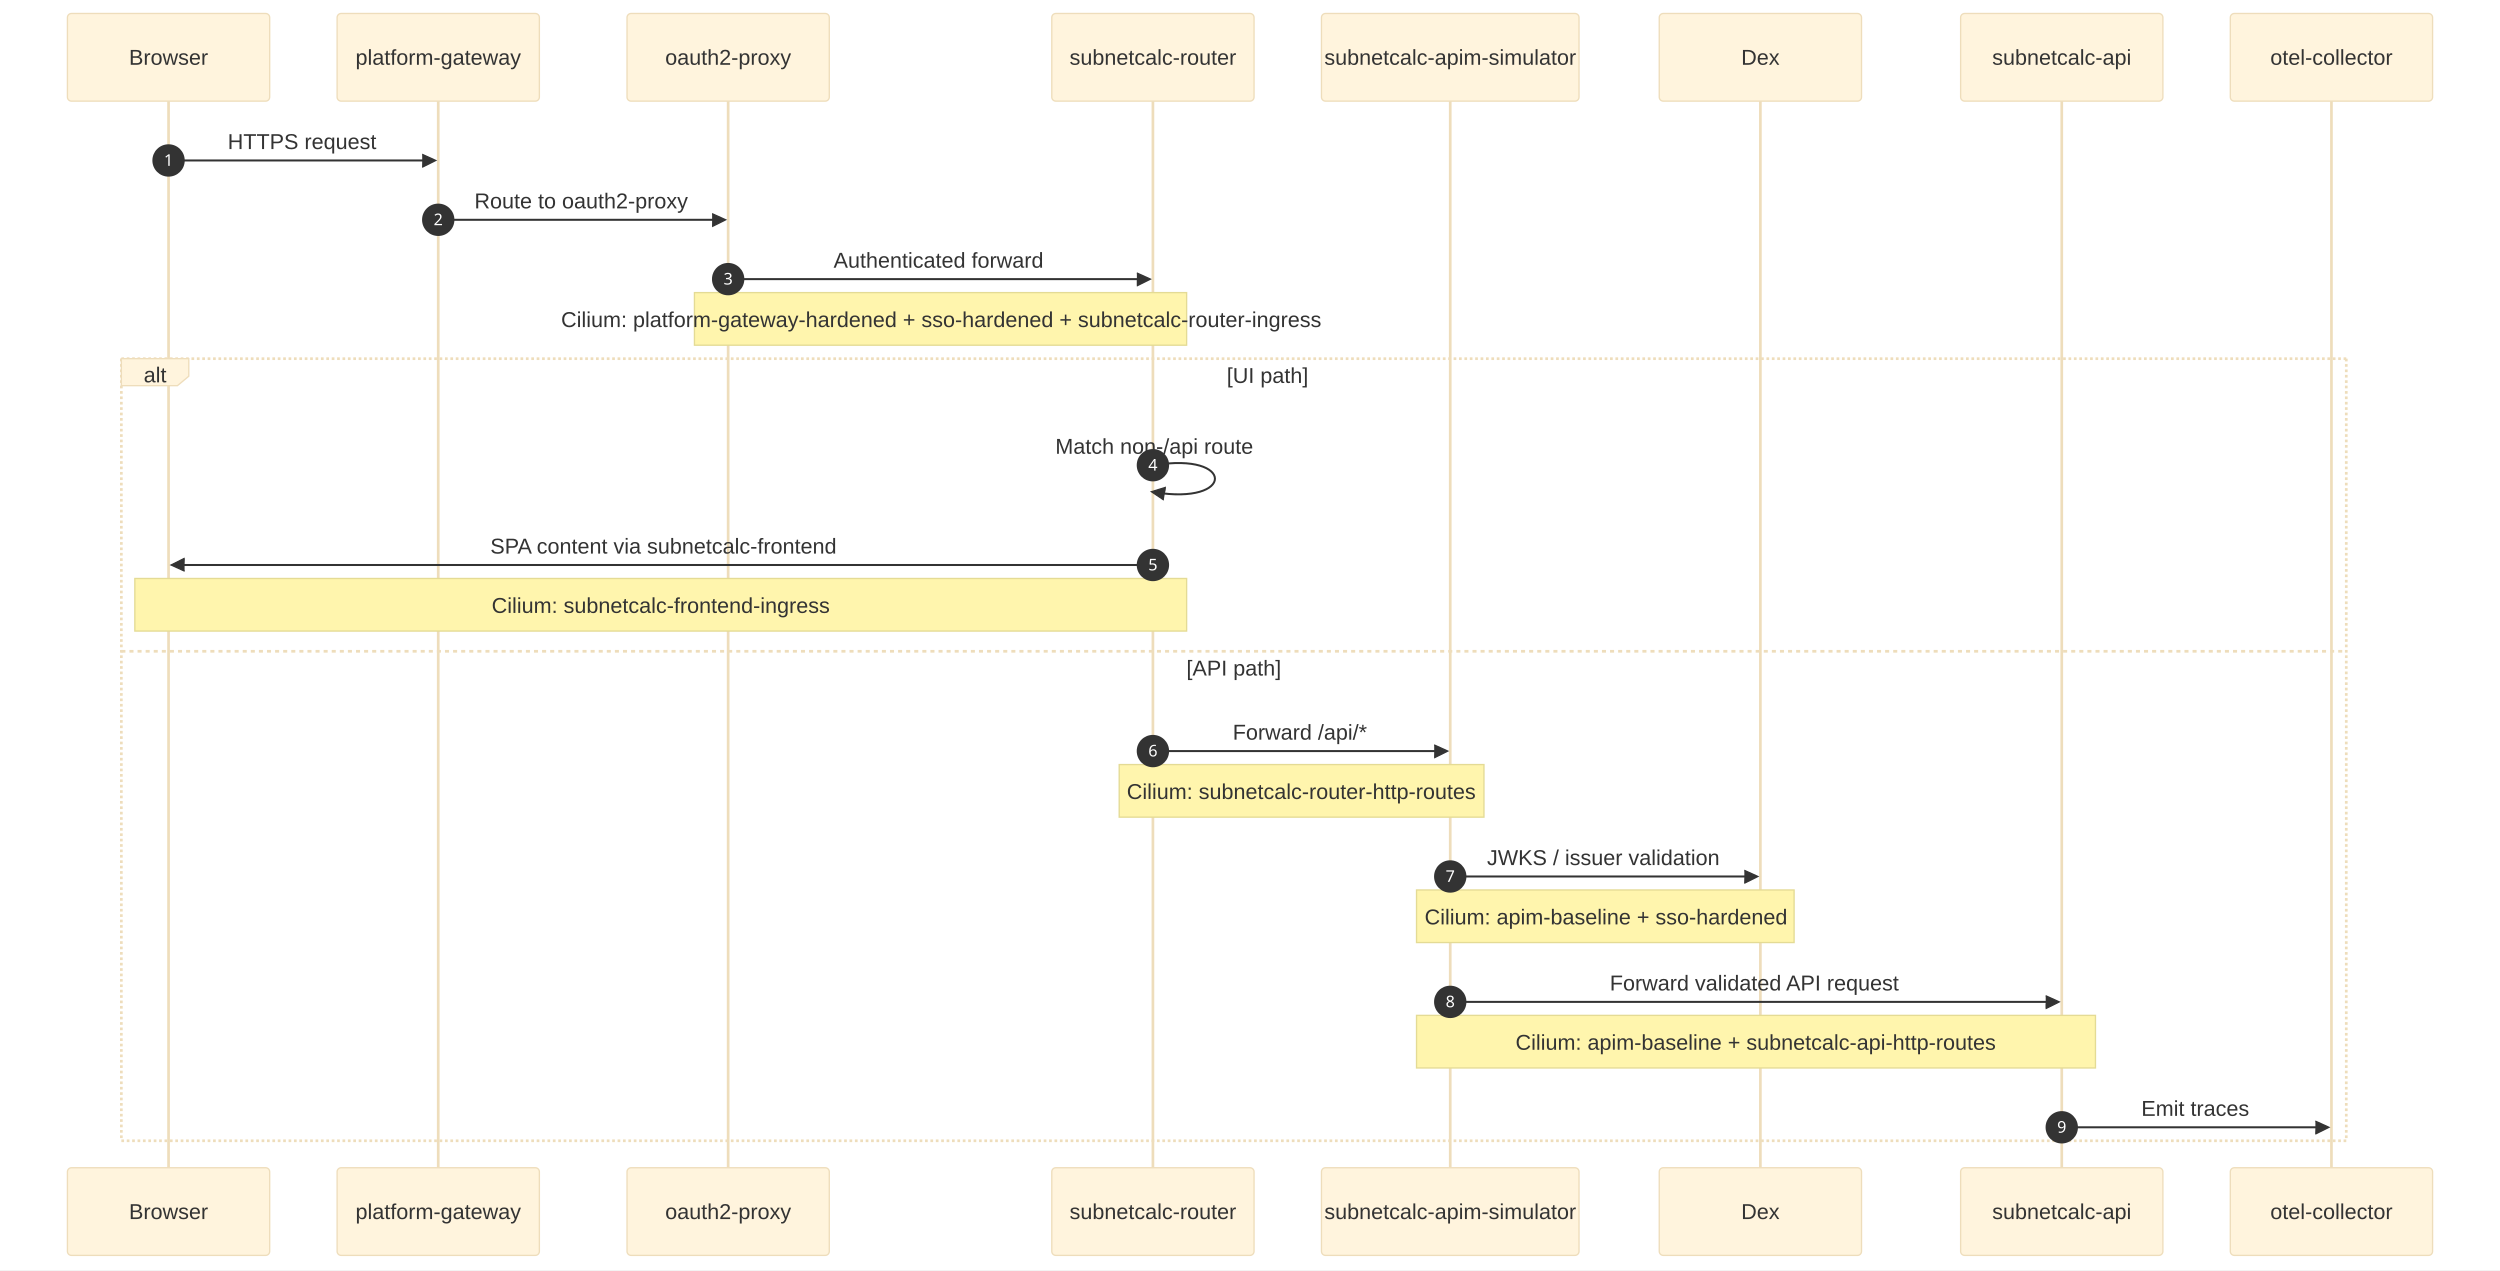
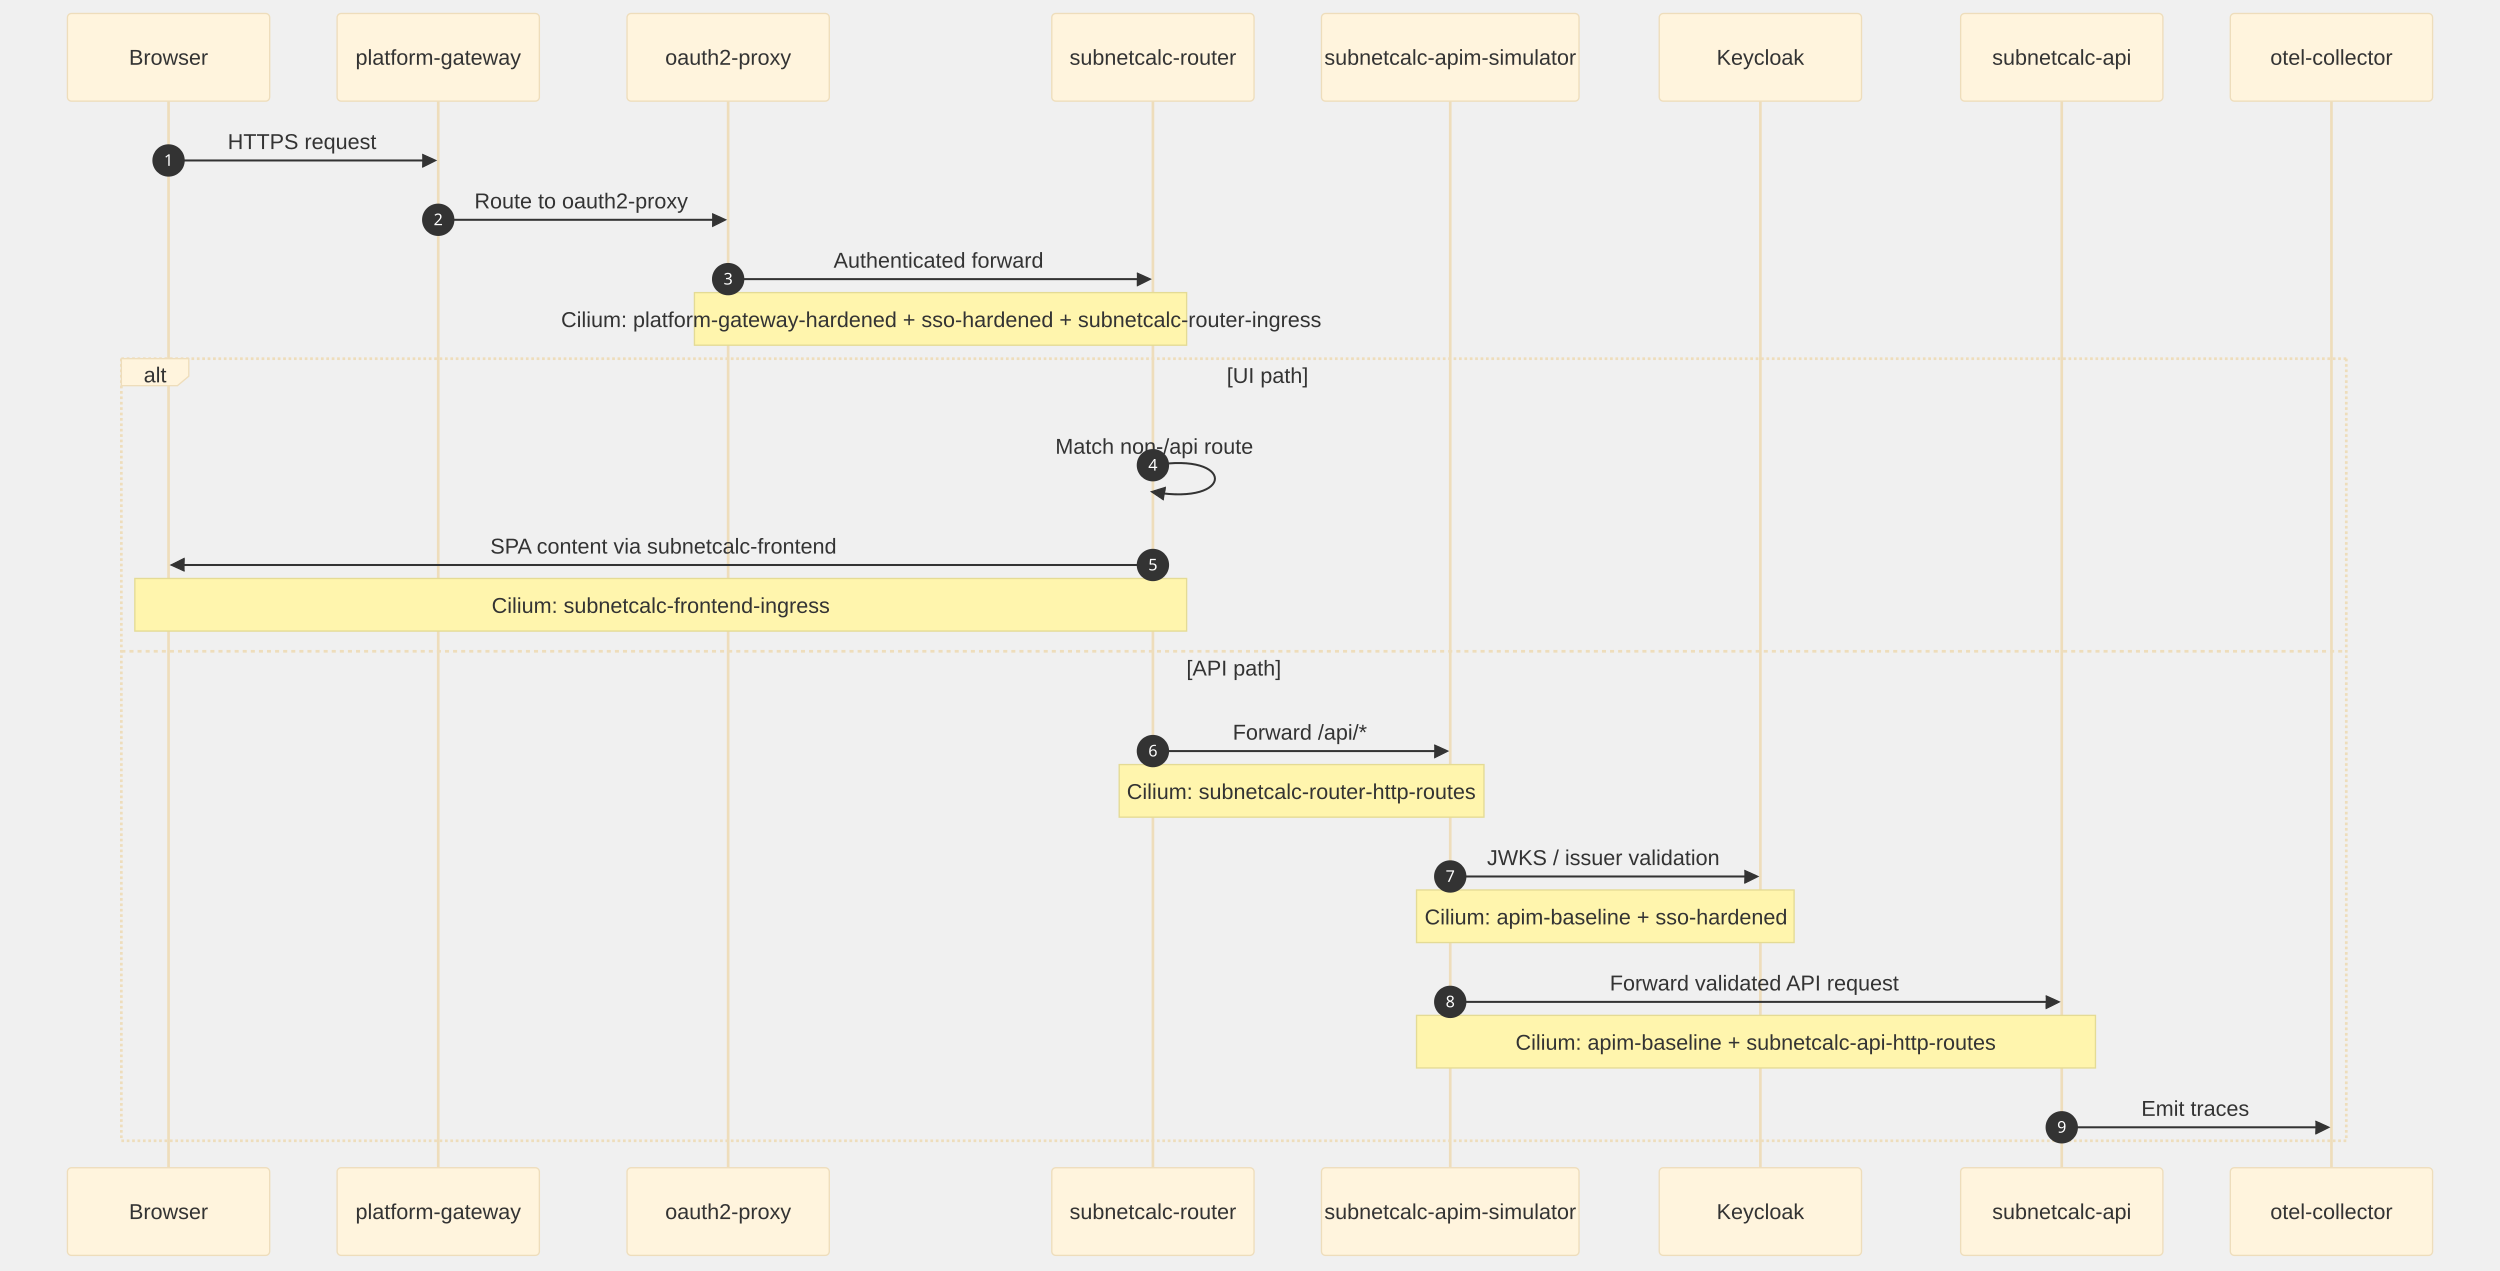
<svg xmlns="http://www.w3.org/2000/svg" id="my-svg" width="100%" style="max-width: 1854px; background-color: white;" viewBox="-50 -10 1854 942" role="graphics-document document" aria-roledescription="sequence">
-   <rect data-mermaid-background="true" x="-50" y="-10" width="1854" height="942" fill="#ffffff" />
  <g>
    <rect x="1604" y="856" fill="#eaeaea" stroke="#666" width="150" height="65" name="OTel" rx="3" ry="3" class="actor actor-bottom" />
    <text x="1679" y="888.5" dominant-baseline="central" alignment-baseline="central" class="actor actor-box" style="text-anchor: middle; font-size: 16px; font-weight: 400;">
      <tspan x="1679" dy="0">otel-collector</tspan>
    </text>
  </g>
  <g>
    <rect x="1404" y="856" fill="#eaeaea" stroke="#666" width="150" height="65" name="API" rx="3" ry="3" class="actor actor-bottom" />
    <text x="1479" y="888.5" dominant-baseline="central" alignment-baseline="central" class="actor actor-box" style="text-anchor: middle; font-size: 16px; font-weight: 400;">
      <tspan x="1479" dy="0">subnetcalc-api</tspan>
    </text>
  </g>
  <g>
-     <rect x="1180.5" y="856" fill="#eaeaea" stroke="#666" width="150" height="65" name="Dex" rx="3" ry="3" class="actor actor-bottom" />
+     <rect x="1180.5" y="856" fill="#eaeaea" stroke="#666" width="150" height="65" name="Keycloak" rx="3" ry="3" class="actor actor-bottom" />
    <text x="1255.5" y="888.5" dominant-baseline="central" alignment-baseline="central" class="actor actor-box" style="text-anchor: middle; font-size: 16px; font-weight: 400;">
-       <tspan x="1255.5" dy="0">Dex</tspan>
+       <tspan x="1255.5" dy="0">Keycloak</tspan>
    </text>
  </g>
  <g>
    <rect x="930" y="856" fill="#eaeaea" stroke="#666" width="191" height="65" name="APIM" rx="3" ry="3" class="actor actor-bottom" />
    <text x="1025.5" y="888.5" dominant-baseline="central" alignment-baseline="central" class="actor actor-box" style="text-anchor: middle; font-size: 16px; font-weight: 400;">
      <tspan x="1025.5" dy="0">subnetcalc-apim-simulator</tspan>
    </text>
  </g>
  <g>
    <rect x="730" y="856" fill="#eaeaea" stroke="#666" width="150" height="65" name="Router" rx="3" ry="3" class="actor actor-bottom" />
    <text x="805" y="888.5" dominant-baseline="central" alignment-baseline="central" class="actor actor-box" style="text-anchor: middle; font-size: 16px; font-weight: 400;">
      <tspan x="805" dy="0">subnetcalc-router</tspan>
    </text>
  </g>
  <g>
    <rect x="415" y="856" fill="#eaeaea" stroke="#666" width="150" height="65" name="OAuth" rx="3" ry="3" class="actor actor-bottom" />
    <text x="490" y="888.5" dominant-baseline="central" alignment-baseline="central" class="actor actor-box" style="text-anchor: middle; font-size: 16px; font-weight: 400;">
      <tspan x="490" dy="0">oauth2-proxy</tspan>
    </text>
  </g>
  <g>
    <rect x="200" y="856" fill="#eaeaea" stroke="#666" width="150" height="65" name="Gateway" rx="3" ry="3" class="actor actor-bottom" />
    <text x="275" y="888.5" dominant-baseline="central" alignment-baseline="central" class="actor actor-box" style="text-anchor: middle; font-size: 16px; font-weight: 400;">
      <tspan x="275" dy="0">platform-gateway</tspan>
    </text>
  </g>
  <g>
    <rect x="0" y="856" fill="#eaeaea" stroke="#666" width="150" height="65" name="Browser" rx="3" ry="3" class="actor actor-bottom" />
    <text x="75" y="888.5" dominant-baseline="central" alignment-baseline="central" class="actor actor-box" style="text-anchor: middle; font-size: 16px; font-weight: 400;">
      <tspan x="75" dy="0">Browser</tspan>
    </text>
  </g>
  <g>
-     <line id="actor7" x1="1679" y1="65" x2="1679" y2="856" class="actor-line 200" stroke-width="0.5px" stroke="#999" name="OTel" />
-     <g id="root-7">
+     <line id="actor7" x1="1679" y1="65" x2="1679" y2="856" class="actor-line 200" stroke-width="0.5px" stroke="#999" name="OTel" data-et="life-line" data-id="OTel" />
+     <g id="root-7" data-et="participant" data-type="participant" data-id="OTel">
      <rect x="1604" y="0" fill="#eaeaea" stroke="#666" width="150" height="65" name="OTel" rx="3" ry="3" class="actor actor-top" />
      <text x="1679" y="32.5" dominant-baseline="central" alignment-baseline="central" class="actor actor-box" style="text-anchor: middle; font-size: 16px; font-weight: 400;">
        <tspan x="1679" dy="0">otel-collector</tspan>
      </text>
    </g>
  </g>
  <g>
-     <line id="actor6" x1="1479" y1="65" x2="1479" y2="856" class="actor-line 200" stroke-width="0.5px" stroke="#999" name="API" />
-     <g id="root-6">
+     <line id="actor6" x1="1479" y1="65" x2="1479" y2="856" class="actor-line 200" stroke-width="0.5px" stroke="#999" name="API" data-et="life-line" data-id="API" />
+     <g id="root-6" data-et="participant" data-type="participant" data-id="API">
      <rect x="1404" y="0" fill="#eaeaea" stroke="#666" width="150" height="65" name="API" rx="3" ry="3" class="actor actor-top" />
      <text x="1479" y="32.5" dominant-baseline="central" alignment-baseline="central" class="actor actor-box" style="text-anchor: middle; font-size: 16px; font-weight: 400;">
        <tspan x="1479" dy="0">subnetcalc-api</tspan>
      </text>
    </g>
  </g>
  <g>
-     <line id="actor5" x1="1255.5" y1="65" x2="1255.5" y2="856" class="actor-line 200" stroke-width="0.5px" stroke="#999" name="Dex" />
-     <g id="root-5">
-       <rect x="1180.5" y="0" fill="#eaeaea" stroke="#666" width="150" height="65" name="Dex" rx="3" ry="3" class="actor actor-top" />
+     <line id="actor5" x1="1255.5" y1="65" x2="1255.5" y2="856" class="actor-line 200" stroke-width="0.5px" stroke="#999" name="Keycloak" data-et="life-line" data-id="Keycloak" />
+     <g id="root-5" data-et="participant" data-type="participant" data-id="Keycloak">
+       <rect x="1180.5" y="0" fill="#eaeaea" stroke="#666" width="150" height="65" name="Keycloak" rx="3" ry="3" class="actor actor-top" />
      <text x="1255.5" y="32.5" dominant-baseline="central" alignment-baseline="central" class="actor actor-box" style="text-anchor: middle; font-size: 16px; font-weight: 400;">
-         <tspan x="1255.5" dy="0">Dex</tspan>
-       </text>
-     </g>
-   </g>
-   <g>
-     <line id="actor4" x1="1025.5" y1="65" x2="1025.5" y2="856" class="actor-line 200" stroke-width="0.5px" stroke="#999" name="APIM" />
-     <g id="root-4">
+         <tspan x="1255.5" dy="0">Keycloak</tspan>
+       </text>
+     </g>
+   </g>
+   <g>
+     <line id="actor4" x1="1025.5" y1="65" x2="1025.5" y2="856" class="actor-line 200" stroke-width="0.5px" stroke="#999" name="APIM" data-et="life-line" data-id="APIM" />
+     <g id="root-4" data-et="participant" data-type="participant" data-id="APIM">
      <rect x="930" y="0" fill="#eaeaea" stroke="#666" width="191" height="65" name="APIM" rx="3" ry="3" class="actor actor-top" />
      <text x="1025.5" y="32.5" dominant-baseline="central" alignment-baseline="central" class="actor actor-box" style="text-anchor: middle; font-size: 16px; font-weight: 400;">
        <tspan x="1025.5" dy="0">subnetcalc-apim-simulator</tspan>
      </text>
    </g>
  </g>
  <g>
-     <line id="actor3" x1="805" y1="65" x2="805" y2="856" class="actor-line 200" stroke-width="0.5px" stroke="#999" name="Router" />
-     <g id="root-3">
+     <line id="actor3" x1="805" y1="65" x2="805" y2="856" class="actor-line 200" stroke-width="0.5px" stroke="#999" name="Router" data-et="life-line" data-id="Router" />
+     <g id="root-3" data-et="participant" data-type="participant" data-id="Router">
      <rect x="730" y="0" fill="#eaeaea" stroke="#666" width="150" height="65" name="Router" rx="3" ry="3" class="actor actor-top" />
      <text x="805" y="32.5" dominant-baseline="central" alignment-baseline="central" class="actor actor-box" style="text-anchor: middle; font-size: 16px; font-weight: 400;">
        <tspan x="805" dy="0">subnetcalc-router</tspan>
      </text>
    </g>
  </g>
  <g>
-     <line id="actor2" x1="490" y1="65" x2="490" y2="856" class="actor-line 200" stroke-width="0.5px" stroke="#999" name="OAuth" />
-     <g id="root-2">
+     <line id="actor2" x1="490" y1="65" x2="490" y2="856" class="actor-line 200" stroke-width="0.5px" stroke="#999" name="OAuth" data-et="life-line" data-id="OAuth" />
+     <g id="root-2" data-et="participant" data-type="participant" data-id="OAuth">
      <rect x="415" y="0" fill="#eaeaea" stroke="#666" width="150" height="65" name="OAuth" rx="3" ry="3" class="actor actor-top" />
      <text x="490" y="32.5" dominant-baseline="central" alignment-baseline="central" class="actor actor-box" style="text-anchor: middle; font-size: 16px; font-weight: 400;">
        <tspan x="490" dy="0">oauth2-proxy</tspan>
      </text>
    </g>
  </g>
  <g>
-     <line id="actor1" x1="275" y1="65" x2="275" y2="856" class="actor-line 200" stroke-width="0.5px" stroke="#999" name="Gateway" />
-     <g id="root-1">
+     <line id="actor1" x1="275" y1="65" x2="275" y2="856" class="actor-line 200" stroke-width="0.5px" stroke="#999" name="Gateway" data-et="life-line" data-id="Gateway" />
+     <g id="root-1" data-et="participant" data-type="participant" data-id="Gateway">
      <rect x="200" y="0" fill="#eaeaea" stroke="#666" width="150" height="65" name="Gateway" rx="3" ry="3" class="actor actor-top" />
      <text x="275" y="32.5" dominant-baseline="central" alignment-baseline="central" class="actor actor-box" style="text-anchor: middle; font-size: 16px; font-weight: 400;">
        <tspan x="275" dy="0">platform-gateway</tspan>
      </text>
    </g>
  </g>
  <g>
-     <line id="actor0" x1="75" y1="65" x2="75" y2="856" class="actor-line 200" stroke-width="0.5px" stroke="#999" name="Browser" />
-     <g id="root-0">
+     <line id="actor0" x1="75" y1="65" x2="75" y2="856" class="actor-line 200" stroke-width="0.5px" stroke="#999" name="Browser" data-et="life-line" data-id="Browser" />
+     <g id="root-0" data-et="participant" data-type="participant" data-id="Browser">
      <rect x="0" y="0" fill="#eaeaea" stroke="#666" width="150" height="65" name="Browser" rx="3" ry="3" class="actor actor-top" />
      <text x="75" y="32.5" dominant-baseline="central" alignment-baseline="central" class="actor actor-box" style="text-anchor: middle; font-size: 16px; font-weight: 400;">
        <tspan x="75" dy="0">Browser</tspan>
      </text>
    </g>
  </g>
-   <style>#my-svg{font-family:"trebuchet ms",verdana,arial,sans-serif;font-size:16px;fill:#333;}@keyframes edge-animation-frame{from{stroke-dashoffset:0;}}@keyframes dash{to{stroke-dashoffset:0;}}#my-svg .edge-animation-slow{stroke-dasharray:9,5!important;stroke-dashoffset:900;animation:dash 50s linear infinite;stroke-linecap:round;}#my-svg .edge-animation-fast{stroke-dasharray:9,5!important;stroke-dashoffset:900;animation:dash 20s linear infinite;stroke-linecap:round;}#my-svg .error-icon{fill:hsl(220.588, 100%, 98.333%);}#my-svg .error-text{fill:rgb(8.5, 5.75, 0);stroke:rgb(8.5, 5.75, 0);}#my-svg .edge-thickness-normal{stroke-width:1px;}#my-svg .edge-thickness-thick{stroke-width:3.5px;}#my-svg .edge-pattern-solid{stroke-dasharray:0;}#my-svg .edge-thickness-invisible{stroke-width:0;fill:none;}#my-svg .edge-pattern-dashed{stroke-dasharray:3;}#my-svg .edge-pattern-dotted{stroke-dasharray:2;}#my-svg .marker{fill:#000000;stroke:#000000;}#my-svg .marker.cross{stroke:#000000;}#my-svg svg{font-family:"trebuchet ms",verdana,arial,sans-serif;font-size:16px;}#my-svg p{margin:0;}#my-svg .actor{stroke:hsl(40.588, 60%, 83.333%);fill:#fff4dd;}#my-svg text.actor&gt;tspan{fill:#333;stroke:none;}#my-svg .actor-line{stroke:hsl(40.588, 60%, 83.333%);}#my-svg .innerArc{stroke-width:1.5;stroke-dasharray:none;}#my-svg .messageLine0{stroke-width:1.5;stroke-dasharray:none;stroke:#333;}#my-svg .messageLine1{stroke-width:1.5;stroke-dasharray:2,2;stroke:#333;}#my-svg #arrowhead path{fill:#333;stroke:#333;}#my-svg .sequenceNumber{fill:#ffffff;}#my-svg #sequencenumber{fill:#333;}#my-svg #crosshead path{fill:#333;stroke:#333;}#my-svg .messageText{fill:#333;stroke:none;}#my-svg .labelBox{stroke:hsl(40.588, 60%, 83.333%);fill:#fff4dd;}#my-svg .labelText,#my-svg .labelText&gt;tspan{fill:#333;stroke:none;}#my-svg .loopText,#my-svg .loopText&gt;tspan{fill:#333;stroke:none;}#my-svg .loopLine{stroke-width:2px;stroke-dasharray:2,2;stroke:hsl(40.588, 60%, 83.333%);fill:hsl(40.588, 60%, 83.333%);}#my-svg .note{stroke:hsl(52.683, 60%, 73.922%);fill:#fff5ad;}#my-svg .noteText,#my-svg .noteText&gt;tspan{fill:#333;stroke:none;}#my-svg .activation0{fill:hsl(-79.412, 100%, 93.333%);stroke:hsl(-79.412, 100%, 83.333%);}#my-svg .activation1{fill:hsl(-79.412, 100%, 93.333%);stroke:hsl(-79.412, 100%, 83.333%);}#my-svg .activation2{fill:hsl(-79.412, 100%, 93.333%);stroke:hsl(-79.412, 100%, 83.333%);}#my-svg .actorPopupMenu{position:absolute;}#my-svg .actorPopupMenuPanel{position:absolute;fill:#fff4dd;box-shadow:0px 8px 16px 0px rgba(0,0,0,0.2);filter:drop-shadow(3px 5px 2px rgb(0 0 0 / 0.4));}#my-svg .actor-man line{stroke:hsl(40.588, 60%, 83.333%);fill:#fff4dd;}#my-svg .actor-man circle,#my-svg line{stroke:hsl(40.588, 60%, 83.333%);fill:#fff4dd;stroke-width:2px;}#my-svg :root{--mermaid-font-family:"trebuchet ms",verdana,arial,sans-serif;}</style>
+   <style>#my-svg{font-family:"trebuchet ms",verdana,arial,sans-serif;font-size:16px;fill:#333;}@keyframes edge-animation-frame{from{stroke-dashoffset:0;}}@keyframes dash{to{stroke-dashoffset:0;}}#my-svg .edge-animation-slow{stroke-dasharray:9,5!important;stroke-dashoffset:900;animation:dash 50s linear infinite;stroke-linecap:round;}#my-svg .edge-animation-fast{stroke-dasharray:9,5!important;stroke-dashoffset:900;animation:dash 20s linear infinite;stroke-linecap:round;}#my-svg .error-icon{fill:hsl(220.588, 100%, 98.333%);}#my-svg .error-text{fill:rgb(8.5, 5.75, 0);stroke:rgb(8.5, 5.75, 0);}#my-svg .edge-thickness-normal{stroke-width:1px;}#my-svg .edge-thickness-thick{stroke-width:3.5px;}#my-svg .edge-pattern-solid{stroke-dasharray:0;}#my-svg .edge-thickness-invisible{stroke-width:0;fill:none;}#my-svg .edge-pattern-dashed{stroke-dasharray:3;}#my-svg .edge-pattern-dotted{stroke-dasharray:2;}#my-svg .marker{fill:#000000;stroke:#000000;}#my-svg .marker.cross{stroke:#000000;}#my-svg svg{font-family:"trebuchet ms",verdana,arial,sans-serif;font-size:16px;}#my-svg p{margin:0;}#my-svg .actor{stroke:hsl(40.588, 60%, 83.333%);fill:#fff4dd;stroke-width:1;}#my-svg rect.actor.outer-path[data-look="neo"]{filter:drop-shadow( 1px 2px 2px rgba(185,185,185,1));}#my-svg rect.note[data-look="neo"]{stroke:hsl(52.683, 60%, 73.922%);fill:#fff5ad;filter:drop-shadow( 1px 2px 2px rgba(185,185,185,1));}#my-svg text.actor&gt;tspan{fill:#333;stroke:none;}#my-svg .actor-line{stroke:hsl(40.588, 60%, 83.333%);}#my-svg .innerArc{stroke-width:1.5;stroke-dasharray:none;}#my-svg .messageLine0{stroke-width:1.5;stroke-dasharray:none;stroke:#333;}#my-svg .messageLine1{stroke-width:1.5;stroke-dasharray:2,2;stroke:#333;}#my-svg [id$="-arrowhead"] path{fill:#333;stroke:#333;}#my-svg .sequenceNumber{fill:#ffffff;}#my-svg [id$="-sequencenumber"]{fill:#333;}#my-svg [id$="-crosshead"] path{fill:#333;stroke:#333;}#my-svg .messageText{fill:#333;stroke:none;}#my-svg .labelBox{stroke:hsl(40.588, 60%, 83.333%);fill:#fff4dd;filter:none;}#my-svg .labelText,#my-svg .labelText&gt;tspan{fill:#333;stroke:none;}#my-svg .loopText,#my-svg .loopText&gt;tspan{fill:#333;stroke:none;}#my-svg .loopLine{stroke-width:2px;stroke-dasharray:2,2;stroke:hsl(40.588, 60%, 83.333%);fill:hsl(40.588, 60%, 83.333%);}#my-svg .note{stroke:hsl(52.683, 60%, 73.922%);fill:#fff5ad;}#my-svg .noteText,#my-svg .noteText&gt;tspan{fill:#333;stroke:none;font-weight:normal;}#my-svg .activation0{fill:hsl(-79.412, 100%, 93.333%);stroke:hsl(-79.412, 100%, 83.333%);}#my-svg .activation1{fill:hsl(-79.412, 100%, 93.333%);stroke:hsl(-79.412, 100%, 83.333%);}#my-svg .activation2{fill:hsl(-79.412, 100%, 93.333%);stroke:hsl(-79.412, 100%, 83.333%);}#my-svg .actorPopupMenu{position:absolute;}#my-svg .actorPopupMenuPanel{position:absolute;fill:#fff4dd;box-shadow:0px 8px 16px 0px rgba(0,0,0,0.2);filter:drop-shadow(3px 5px 2px rgb(0 0 0 / 0.4));}#my-svg .actor-man circle,#my-svg line{fill:#fff4dd;stroke-width:2px;}#my-svg g rect.rect{filter:drop-shadow( 1px 2px 2px rgba(185,185,185,1));stroke:hsl(40.588, 60%, 83.333%);}#my-svg .node .neo-node{stroke:hsl(40.588, 60%, 83.333%);}#my-svg [data-look="neo"].node rect,#my-svg [data-look="neo"].cluster rect,#my-svg [data-look="neo"].node polygon{stroke:url(#my-svg-gradient);filter:drop-shadow( 1px 2px 2px rgba(185,185,185,1));}#my-svg [data-look="neo"].node path{stroke:url(#my-svg-gradient);stroke-width:1px;}#my-svg [data-look="neo"].node .outer-path{filter:drop-shadow( 1px 2px 2px rgba(185,185,185,1));}#my-svg [data-look="neo"].node .neo-line path{stroke:hsl(40.588, 60%, 83.333%);filter:none;}#my-svg [data-look="neo"].node circle{stroke:url(#my-svg-gradient);filter:drop-shadow( 1px 2px 2px rgba(185,185,185,1));}#my-svg [data-look="neo"].node circle .state-start{fill:#000000;}#my-svg [data-look="neo"].icon-shape .icon{fill:url(#my-svg-gradient);filter:drop-shadow( 1px 2px 2px rgba(185,185,185,1));}#my-svg [data-look="neo"].icon-shape .icon-neo path{stroke:url(#my-svg-gradient);filter:drop-shadow( 1px 2px 2px rgba(185,185,185,1));}#my-svg :root{--mermaid-font-family:"trebuchet ms",verdana,arial,sans-serif;}</style>
  <g />
  <defs>
-     <symbol id="computer" width="24" height="24">
+     <symbol id="my-svg-computer" width="24" height="24">
      <path transform="scale(.5)" d="M2 2v13h20v-13h-20zm18 11h-16v-9h16v9zm-10.228 6l.466-1h3.524l.467 1h-4.457zm14.228 3h-24l2-6h2.104l-1.33 4h18.45l-1.297-4h2.073l2 6zm-5-10h-14v-7h14v7z" />
    </symbol>
  </defs>
  <defs>
-     <symbol id="database" fill-rule="evenodd" clip-rule="evenodd">
+     <symbol id="my-svg-database" fill-rule="evenodd" clip-rule="evenodd">
      <path transform="scale(.5)" d="M12.258.001l.256.004.255.005.253.008.251.01.249.012.247.015.246.016.242.019.241.02.239.023.236.024.233.027.231.028.229.031.225.032.223.034.22.036.217.038.214.04.211.041.208.043.205.045.201.046.198.048.194.05.191.051.187.053.183.054.18.056.175.057.172.059.168.06.163.061.16.063.155.064.15.066.074.033.073.033.071.034.07.034.069.035.068.035.067.035.066.035.064.036.064.036.062.036.06.036.06.037.058.037.058.037.055.038.055.038.053.038.052.038.051.039.05.039.048.039.047.039.045.04.044.04.043.04.041.04.04.041.039.041.037.041.036.041.034.041.033.042.032.042.03.042.029.042.027.042.026.043.024.043.023.043.021.043.02.043.018.044.017.043.015.044.013.044.012.044.011.045.009.044.007.045.006.045.004.045.002.045.001.045v17l-.001.045-.002.045-.004.045-.006.045-.007.045-.009.044-.011.045-.012.044-.013.044-.015.044-.017.043-.018.044-.02.043-.021.043-.023.043-.024.043-.026.043-.027.042-.029.042-.03.042-.032.042-.033.042-.034.041-.036.041-.037.041-.039.041-.04.041-.041.04-.043.04-.044.04-.045.04-.047.039-.048.039-.05.039-.051.039-.052.038-.053.038-.055.038-.055.038-.058.037-.058.037-.06.037-.06.036-.062.036-.064.036-.064.036-.066.035-.067.035-.068.035-.069.035-.07.034-.071.034-.073.033-.074.033-.15.066-.155.064-.16.063-.163.061-.168.06-.172.059-.175.057-.18.056-.183.054-.187.053-.191.051-.194.05-.198.048-.201.046-.205.045-.208.043-.211.041-.214.04-.217.038-.22.036-.223.034-.225.032-.229.031-.231.028-.233.027-.236.024-.239.023-.241.02-.242.019-.246.016-.247.015-.249.012-.251.01-.253.008-.255.005-.256.004-.258.001-.258-.001-.256-.004-.255-.005-.253-.008-.251-.01-.249-.012-.247-.015-.245-.016-.243-.019-.241-.02-.238-.023-.236-.024-.234-.027-.231-.028-.228-.031-.226-.032-.223-.034-.22-.036-.217-.038-.214-.04-.211-.041-.208-.043-.204-.045-.201-.046-.198-.048-.195-.05-.19-.051-.187-.053-.184-.054-.179-.056-.176-.057-.172-.059-.167-.06-.164-.061-.159-.063-.155-.064-.151-.066-.074-.033-.072-.033-.072-.034-.07-.034-.069-.035-.068-.035-.067-.035-.066-.035-.064-.036-.063-.036-.062-.036-.061-.036-.06-.037-.058-.037-.057-.037-.056-.038-.055-.038-.053-.038-.052-.038-.051-.039-.049-.039-.049-.039-.046-.039-.046-.04-.044-.04-.043-.04-.041-.04-.04-.041-.039-.041-.037-.041-.036-.041-.034-.041-.033-.042-.032-.042-.03-.042-.029-.042-.027-.042-.026-.043-.024-.043-.023-.043-.021-.043-.02-.043-.018-.044-.017-.043-.015-.044-.013-.044-.012-.044-.011-.045-.009-.044-.007-.045-.006-.045-.004-.045-.002-.045-.001-.045v-17l.001-.045.002-.045.004-.045.006-.045.007-.045.009-.044.011-.045.012-.044.013-.044.015-.044.017-.043.018-.044.02-.043.021-.043.023-.043.024-.043.026-.043.027-.042.029-.042.03-.042.032-.042.033-.042.034-.041.036-.041.037-.041.039-.041.04-.041.041-.04.043-.04.044-.04.046-.04.046-.039.049-.039.049-.039.051-.039.052-.038.053-.038.055-.038.056-.038.057-.037.058-.037.06-.037.061-.036.062-.036.063-.036.064-.036.066-.035.067-.035.068-.035.069-.035.07-.034.072-.034.072-.033.074-.033.151-.066.155-.064.159-.063.164-.061.167-.06.172-.059.176-.057.179-.056.184-.054.187-.053.19-.051.195-.05.198-.048.201-.046.204-.045.208-.043.211-.041.214-.04.217-.038.22-.036.223-.034.226-.032.228-.031.231-.028.234-.027.236-.024.238-.023.241-.02.243-.019.245-.016.247-.015.249-.012.251-.01.253-.008.255-.005.256-.004.258-.001.258.001zm-9.258 20.499v.01l.001.021.003.021.004.022.005.021.006.022.007.022.009.023.01.022.011.023.012.023.013.023.015.023.016.024.017.023.018.024.019.024.021.024.022.025.023.024.024.025.052.049.056.05.061.051.066.051.07.051.075.051.079.052.084.052.088.052.092.052.097.052.102.051.105.052.11.052.114.051.119.051.123.051.127.05.131.05.135.05.139.048.144.049.147.047.152.047.155.047.16.045.163.045.167.043.171.043.176.041.178.041.183.039.187.039.19.037.194.035.197.035.202.033.204.031.209.03.212.029.216.027.219.025.222.024.226.021.23.02.233.018.236.016.24.015.243.012.246.01.249.008.253.005.256.004.259.001.26-.001.257-.004.254-.005.25-.008.247-.011.244-.012.241-.014.237-.016.233-.018.231-.021.226-.021.224-.024.22-.026.216-.027.212-.028.21-.031.205-.031.202-.034.198-.034.194-.036.191-.037.187-.039.183-.04.179-.04.175-.042.172-.043.168-.044.163-.045.16-.046.155-.046.152-.047.148-.048.143-.049.139-.049.136-.05.131-.05.126-.05.123-.051.118-.052.114-.051.11-.052.106-.052.101-.052.096-.052.092-.052.088-.053.083-.051.079-.052.074-.052.07-.051.065-.051.06-.051.056-.05.051-.05.023-.024.023-.025.021-.024.02-.024.019-.024.018-.024.017-.024.015-.023.014-.024.013-.023.012-.023.01-.023.01-.022.008-.022.006-.022.006-.022.004-.022.004-.021.001-.021.001-.021v-4.127l-.077.055-.08.053-.083.054-.085.053-.087.052-.09.052-.093.051-.095.05-.097.05-.1.049-.102.049-.105.048-.106.047-.109.047-.111.046-.114.045-.115.045-.118.044-.12.043-.122.042-.124.042-.126.041-.128.04-.13.04-.132.038-.134.038-.135.037-.138.037-.139.035-.142.035-.143.034-.144.033-.147.032-.148.031-.15.03-.151.03-.153.029-.154.027-.156.027-.158.026-.159.025-.161.024-.162.023-.163.022-.165.021-.166.02-.167.019-.169.018-.169.017-.171.016-.173.015-.173.014-.175.013-.175.012-.177.011-.178.01-.179.008-.179.008-.181.006-.182.005-.182.004-.184.003-.184.002h-.37l-.184-.002-.184-.003-.182-.004-.182-.005-.181-.006-.179-.008-.179-.008-.178-.01-.176-.011-.176-.012-.175-.013-.173-.014-.172-.015-.171-.016-.17-.017-.169-.018-.167-.019-.166-.02-.165-.021-.163-.022-.162-.023-.161-.024-.159-.025-.157-.026-.156-.027-.155-.027-.153-.029-.151-.03-.15-.03-.148-.031-.146-.032-.145-.033-.143-.034-.141-.035-.14-.035-.137-.037-.136-.037-.134-.038-.132-.038-.13-.04-.128-.04-.126-.041-.124-.042-.122-.042-.12-.044-.117-.043-.116-.045-.113-.045-.112-.046-.109-.047-.106-.047-.105-.048-.102-.049-.1-.049-.097-.05-.095-.05-.093-.052-.09-.051-.087-.052-.085-.053-.083-.054-.08-.054-.077-.054v4.127zm0-5.654v.011l.001.021.003.021.004.021.005.022.006.022.007.022.009.022.01.022.011.023.012.023.013.023.015.024.016.023.017.024.018.024.019.024.021.024.022.024.023.025.024.024.052.05.056.05.061.05.066.051.07.051.075.052.079.051.084.052.088.052.092.052.097.052.102.052.105.052.11.051.114.051.119.052.123.05.127.051.131.05.135.049.139.049.144.048.147.048.152.047.155.046.16.045.163.045.167.044.171.042.176.042.178.04.183.04.187.038.19.037.194.036.197.034.202.033.204.032.209.03.212.028.216.027.219.025.222.024.226.022.23.02.233.018.236.016.24.014.243.012.246.01.249.008.253.006.256.003.259.001.26-.001.257-.003.254-.006.25-.008.247-.01.244-.012.241-.015.237-.016.233-.018.231-.02.226-.022.224-.024.22-.025.216-.027.212-.029.21-.03.205-.032.202-.033.198-.035.194-.036.191-.037.187-.039.183-.039.179-.041.175-.042.172-.043.168-.044.163-.045.16-.045.155-.047.152-.047.148-.048.143-.048.139-.05.136-.049.131-.05.126-.051.123-.051.118-.051.114-.052.11-.052.106-.052.101-.052.096-.052.092-.052.088-.052.083-.052.079-.052.074-.051.07-.052.065-.051.06-.05.056-.051.051-.049.023-.025.023-.024.021-.025.02-.024.019-.024.018-.024.017-.024.015-.023.014-.023.013-.024.012-.022.01-.023.01-.023.008-.022.006-.022.006-.022.004-.021.004-.022.001-.021.001-.021v-4.139l-.077.054-.08.054-.083.054-.085.052-.087.053-.09.051-.093.051-.095.051-.097.05-.1.049-.102.049-.105.048-.106.047-.109.047-.111.046-.114.045-.115.044-.118.044-.12.044-.122.042-.124.042-.126.041-.128.04-.13.039-.132.039-.134.038-.135.037-.138.036-.139.036-.142.035-.143.033-.144.033-.147.033-.148.031-.15.03-.151.03-.153.028-.154.028-.156.027-.158.026-.159.025-.161.024-.162.023-.163.022-.165.021-.166.02-.167.019-.169.018-.169.017-.171.016-.173.015-.173.014-.175.013-.175.012-.177.011-.178.009-.179.009-.179.007-.181.007-.182.005-.182.004-.184.003-.184.002h-.37l-.184-.002-.184-.003-.182-.004-.182-.005-.181-.007-.179-.007-.179-.009-.178-.009-.176-.011-.176-.012-.175-.013-.173-.014-.172-.015-.171-.016-.17-.017-.169-.018-.167-.019-.166-.02-.165-.021-.163-.022-.162-.023-.161-.024-.159-.025-.157-.026-.156-.027-.155-.028-.153-.028-.151-.03-.15-.03-.148-.031-.146-.033-.145-.033-.143-.033-.141-.035-.14-.036-.137-.036-.136-.037-.134-.038-.132-.039-.13-.039-.128-.04-.126-.041-.124-.042-.122-.043-.12-.043-.117-.044-.116-.044-.113-.046-.112-.046-.109-.046-.106-.047-.105-.048-.102-.049-.1-.049-.097-.05-.095-.051-.093-.051-.09-.051-.087-.053-.085-.052-.083-.054-.08-.054-.077-.054v4.139zm0-5.666v.011l.001.02.003.022.004.021.005.022.006.021.007.022.009.023.01.022.011.023.012.023.013.023.015.023.016.024.017.024.018.023.019.024.021.025.022.024.023.024.024.025.052.05.056.05.061.05.066.051.07.051.075.052.079.051.084.052.088.052.092.052.097.052.102.052.105.051.11.052.114.051.119.051.123.051.127.05.131.05.135.05.139.049.144.048.147.048.152.047.155.046.16.045.163.045.167.043.171.043.176.042.178.04.183.04.187.038.19.037.194.036.197.034.202.033.204.032.209.03.212.028.216.027.219.025.222.024.226.021.23.02.233.018.236.017.24.014.243.012.246.01.249.008.253.006.256.003.259.001.26-.001.257-.003.254-.006.25-.008.247-.01.244-.013.241-.014.237-.016.233-.018.231-.02.226-.022.224-.024.22-.025.216-.027.212-.029.21-.03.205-.032.202-.033.198-.035.194-.036.191-.037.187-.039.183-.039.179-.041.175-.042.172-.043.168-.044.163-.045.16-.045.155-.047.152-.047.148-.048.143-.049.139-.049.136-.049.131-.051.126-.05.123-.051.118-.052.114-.051.11-.052.106-.052.101-.052.096-.052.092-.052.088-.052.083-.052.079-.052.074-.052.07-.051.065-.051.06-.051.056-.05.051-.049.023-.025.023-.025.021-.024.02-.024.019-.024.018-.024.017-.024.015-.023.014-.024.013-.023.012-.023.01-.022.01-.023.008-.022.006-.022.006-.022.004-.022.004-.021.001-.021.001-.021v-4.153l-.077.054-.08.054-.083.053-.085.053-.087.053-.09.051-.093.051-.095.051-.097.05-.1.049-.102.048-.105.048-.106.048-.109.046-.111.046-.114.046-.115.044-.118.044-.12.043-.122.043-.124.042-.126.041-.128.04-.13.039-.132.039-.134.038-.135.037-.138.036-.139.036-.142.034-.143.034-.144.033-.147.032-.148.032-.15.03-.151.03-.153.028-.154.028-.156.027-.158.026-.159.024-.161.024-.162.023-.163.023-.165.021-.166.02-.167.019-.169.018-.169.017-.171.016-.173.015-.173.014-.175.013-.175.012-.177.01-.178.01-.179.009-.179.007-.181.006-.182.006-.182.004-.184.003-.184.001-.185.001-.185-.001-.184-.001-.184-.003-.182-.004-.182-.006-.181-.006-.179-.007-.179-.009-.178-.01-.176-.01-.176-.012-.175-.013-.173-.014-.172-.015-.171-.016-.17-.017-.169-.018-.167-.019-.166-.02-.165-.021-.163-.023-.162-.023-.161-.024-.159-.024-.157-.026-.156-.027-.155-.028-.153-.028-.151-.03-.15-.03-.148-.032-.146-.032-.145-.033-.143-.034-.141-.034-.14-.036-.137-.036-.136-.037-.134-.038-.132-.039-.13-.039-.128-.041-.126-.041-.124-.041-.122-.043-.12-.043-.117-.044-.116-.044-.113-.046-.112-.046-.109-.046-.106-.048-.105-.048-.102-.048-.1-.05-.097-.049-.095-.051-.093-.051-.09-.052-.087-.052-.085-.053-.083-.053-.08-.054-.077-.054v4.153zm8.74-8.179l-.257.004-.254.005-.25.008-.247.011-.244.012-.241.014-.237.016-.233.018-.231.021-.226.022-.224.023-.22.026-.216.027-.212.028-.21.031-.205.032-.202.033-.198.034-.194.036-.191.038-.187.038-.183.04-.179.041-.175.042-.172.043-.168.043-.163.045-.16.046-.155.046-.152.048-.148.048-.143.048-.139.049-.136.05-.131.05-.126.051-.123.051-.118.051-.114.052-.11.052-.106.052-.101.052-.096.052-.092.052-.088.052-.083.052-.079.052-.074.051-.07.052-.065.051-.06.05-.056.05-.051.05-.023.025-.023.024-.021.024-.02.025-.019.024-.018.024-.017.023-.015.024-.014.023-.013.023-.012.023-.01.023-.01.022-.008.022-.006.023-.006.021-.004.022-.004.021-.001.021-.001.021.001.021.001.021.004.021.004.022.006.021.006.023.008.022.01.022.01.023.012.023.013.023.014.023.015.024.017.023.018.024.019.024.02.025.021.024.023.024.023.025.051.05.056.05.06.05.065.051.07.052.074.051.079.052.083.052.088.052.092.052.096.052.101.052.106.052.11.052.114.052.118.051.123.051.126.051.131.05.136.05.139.049.143.048.148.048.152.048.155.046.16.046.163.045.168.043.172.043.175.042.179.041.183.04.187.038.191.038.194.036.198.034.202.033.205.032.21.031.212.028.216.027.22.026.224.023.226.022.231.021.233.018.237.016.241.014.244.012.247.011.25.008.254.005.257.004.26.001.26-.001.257-.004.254-.005.25-.008.247-.011.244-.012.241-.014.237-.016.233-.018.231-.021.226-.022.224-.023.22-.026.216-.027.212-.028.21-.031.205-.032.202-.033.198-.034.194-.036.191-.038.187-.038.183-.04.179-.041.175-.042.172-.043.168-.043.163-.045.16-.046.155-.046.152-.048.148-.048.143-.048.139-.049.136-.05.131-.05.126-.051.123-.051.118-.051.114-.052.11-.052.106-.052.101-.052.096-.052.092-.052.088-.052.083-.052.079-.052.074-.051.07-.052.065-.051.06-.05.056-.05.051-.05.023-.025.023-.024.021-.024.02-.025.019-.024.018-.024.017-.023.015-.024.014-.023.013-.023.012-.023.01-.023.01-.022.008-.022.006-.023.006-.021.004-.022.004-.021.001-.021.001-.021-.001-.021-.001-.021-.004-.021-.004-.022-.006-.021-.006-.023-.008-.022-.01-.022-.01-.023-.012-.023-.013-.023-.014-.023-.015-.024-.017-.023-.018-.024-.019-.024-.02-.025-.021-.024-.023-.024-.023-.025-.051-.05-.056-.05-.06-.05-.065-.051-.07-.052-.074-.051-.079-.052-.083-.052-.088-.052-.092-.052-.096-.052-.101-.052-.106-.052-.11-.052-.114-.052-.118-.051-.123-.051-.126-.051-.131-.05-.136-.05-.139-.049-.143-.048-.148-.048-.152-.048-.155-.046-.16-.046-.163-.045-.168-.043-.172-.043-.175-.042-.179-.041-.183-.04-.187-.038-.191-.038-.194-.036-.198-.034-.202-.033-.205-.032-.21-.031-.212-.028-.216-.027-.22-.026-.224-.023-.226-.022-.231-.021-.233-.018-.237-.016-.241-.014-.244-.012-.247-.011-.25-.008-.254-.005-.257-.004-.26-.001-.26.001z" />
    </symbol>
  </defs>
  <defs>
-     <symbol id="clock" width="24" height="24">
+     <symbol id="my-svg-clock" width="24" height="24">
      <path transform="scale(.5)" d="M12 2c5.514 0 10 4.486 10 10s-4.486 10-10 10-10-4.486-10-10 4.486-10 10-10zm0-2c-6.627 0-12 5.373-12 12s5.373 12 12 12 12-5.373 12-12-5.373-12-12-12zm5.848 12.459c.202.038.202.333.001.372-1.907.361-6.045 1.111-6.547 1.111-.719 0-1.301-.582-1.301-1.301 0-.512.77-5.447 1.125-7.445.034-.192.312-.181.343.014l.985 6.238 5.394 1.011z" />
    </symbol>
  </defs>
  <defs>
-     <marker id="arrowhead" refX="7.9" refY="5" markerUnits="userSpaceOnUse" markerWidth="12" markerHeight="12" orient="auto-start-reverse">
+     <marker id="my-svg-arrowhead" refX="7.9" refY="5" markerUnits="userSpaceOnUse" markerWidth="12" markerHeight="12" orient="auto-start-reverse">
      <path d="M -1 0 L 10 5 L 0 10 z" />
    </marker>
  </defs>
  <defs>
-     <marker id="crosshead" markerWidth="15" markerHeight="8" orient="auto" refX="4" refY="4.5">
+     <marker id="my-svg-crosshead" markerWidth="15" markerHeight="8" orient="auto" refX="4" refY="4.5">
      <path fill="none" stroke="#000000" stroke-width="1pt" d="M 1,2 L 6,7 M 6,2 L 1,7" style="stroke-dasharray: 0, 0;" />
    </marker>
  </defs>
  <defs>
-     <marker id="filled-head" refX="15.5" refY="7" markerWidth="20" markerHeight="28" orient="auto">
+     <marker id="my-svg-filled-head" refX="15.5" refY="7" markerWidth="20" markerHeight="28" orient="auto">
      <path d="M 18,7 L9,13 L14,7 L9,1 Z" />
    </marker>
  </defs>
  <defs>
-     <marker id="sequencenumber" refX="15" refY="15" markerWidth="60" markerHeight="40" orient="auto">
+     <marker id="my-svg-sequencenumber" refX="15" refY="15" markerWidth="60" markerHeight="40" orient="auto">
      <circle cx="15" cy="15" r="6" />
    </marker>
  </defs>
  <defs>
-     <marker id="solidTopArrowHead" refX="7.9" refY="7.25" markerUnits="userSpaceOnUse" markerWidth="12" markerHeight="12" orient="auto-start-reverse">
+     <marker id="my-svg-solidTopArrowHead" refX="7.9" refY="7.25" markerUnits="userSpaceOnUse" markerWidth="12" markerHeight="12" orient="auto-start-reverse">
      <path d="M 0 0 L 10 8 L 0 8 z" />
    </marker>
  </defs>
  <defs>
-     <marker id="solidBottomArrowHead" refX="7.9" refY="0.75" markerUnits="userSpaceOnUse" markerWidth="12" markerHeight="12" orient="auto-start-reverse">
+     <marker id="my-svg-solidBottomArrowHead" refX="7.9" refY="0.75" markerUnits="userSpaceOnUse" markerWidth="12" markerHeight="12" orient="auto-start-reverse">
      <path d="M 0 0 L 10 0 L 0 8 z" />
    </marker>
  </defs>
  <defs>
-     <marker id="stickTopArrowHead" refX="7.5" refY="7" markerUnits="userSpaceOnUse" markerWidth="12" markerHeight="12" orient="auto-start-reverse">
+     <marker id="my-svg-stickTopArrowHead" refX="7.5" refY="7" markerUnits="userSpaceOnUse" markerWidth="12" markerHeight="12" orient="auto-start-reverse">
      <path d="M 0 0 L 7 7" stroke="black" stroke-width="1.5" fill="none" />
    </marker>
  </defs>
  <defs>
-     <marker id="stickBottomArrowHead" refX="7.5" refY="0" markerUnits="userSpaceOnUse" markerWidth="12" markerHeight="12" orient="auto-start-reverse">
+     <marker id="my-svg-stickBottomArrowHead" refX="7.5" refY="0" markerUnits="userSpaceOnUse" markerWidth="12" markerHeight="12" orient="auto-start-reverse">
      <path d="M 0 7 L 7 0" stroke="black" stroke-width="1.5" fill="none" />
    </marker>
  </defs>
-   <g>
+   <g data-et="note" data-id="i4">
    <rect x="465" y="207" fill="#EDF2AE" stroke="#666" width="365" height="39" class="note" />
    <text x="648" y="212" text-anchor="middle" dominant-baseline="middle" alignment-baseline="middle" class="noteText" dy="1em" style="font-size: 16px; font-weight: 400;">
      <tspan x="648">Cilium: platform-gateway-hardened + sso-hardened + subnetcalc-router-ingress</tspan>
    </text>
  </g>
-   <g>
+   <g data-et="note" data-id="i8">
    <rect x="50" y="419" fill="#EDF2AE" stroke="#666" width="780" height="39" class="note" />
    <text x="440" y="424" text-anchor="middle" dominant-baseline="middle" alignment-baseline="middle" class="noteText" dy="1em" style="font-size: 16px; font-weight: 400;">
      <tspan x="440">Cilium: subnetcalc-frontend-ingress</tspan>
    </text>
  </g>
-   <g>
+   <g data-et="note" data-id="i11">
    <rect x="780" y="557" fill="#EDF2AE" stroke="#666" width="270.5" height="39" class="note" />
    <text x="915" y="562" text-anchor="middle" dominant-baseline="middle" alignment-baseline="middle" class="noteText" dy="1em" style="font-size: 16px; font-weight: 400;">
      <tspan x="915">Cilium: subnetcalc-router-http-routes</tspan>
    </text>
  </g>
-   <g>
+   <g data-et="note" data-id="i13">
    <rect x="1000.5" y="650" fill="#EDF2AE" stroke="#666" width="280" height="39" class="note" />
    <text x="1141" y="655" text-anchor="middle" dominant-baseline="middle" alignment-baseline="middle" class="noteText" dy="1em" style="font-size: 16px; font-weight: 400;">
      <tspan x="1141">Cilium: apim-baseline + sso-hardened</tspan>
    </text>
  </g>
-   <g>
+   <g data-et="note" data-id="i15">
    <rect x="1000.5" y="743" fill="#EDF2AE" stroke="#666" width="503.5" height="39" class="note" />
    <text x="1252" y="748" text-anchor="middle" dominant-baseline="middle" alignment-baseline="middle" class="noteText" dy="1em" style="font-size: 16px; font-weight: 400;">
      <tspan x="1252">Cilium: apim-baseline + subnetcalc-api-http-routes</tspan>
    </text>
  </g>
-   <g>
+   <g data-et="control-structure" data-id="i17">
    <line x1="40" y1="256" x2="1690" y2="256" class="loopLine" />
    <line x1="1690" y1="256" x2="1690" y2="836" class="loopLine" />
    <line x1="40" y1="836" x2="1690" y2="836" class="loopLine" />
    <line x1="40" y1="256" x2="40" y2="836" class="loopLine" />
    <line x1="40" y1="473" x2="1690" y2="473" class="loopLine" style="stroke-dasharray: 3, 3;" />
    <polygon points="40,256 90,256 90,269 81.6,276 40,276" class="labelBox" />
    <text x="65" y="269" text-anchor="middle" dominant-baseline="middle" alignment-baseline="middle" class="labelText" style="font-size: 16px; font-weight: 400;">alt</text>
    <text x="890" y="274" text-anchor="middle" class="loopText" style="font-size: 16px; font-weight: 400;">
      <tspan x="890">[UI path]</tspan>
    </text>
    <text x="865" y="491" text-anchor="middle" class="loopText" style="font-size: 16px; font-weight: 400;">[API path]</text>
  </g>
  <text x="174" y="80" text-anchor="middle" dominant-baseline="middle" alignment-baseline="middle" class="messageText" dy="1em" style="font-size: 16px; font-weight: 400;">HTTPS request</text>
-   <line x1="82" y1="109" x2="271" y2="109" class="messageLine0" stroke-width="2" stroke="none" marker-end="url(#arrowhead)" style="fill: none;" />
-   <line x1="75" y1="109" x2="75" y2="109" stroke-width="0" marker-start="url(#sequencenumber)" />
+   <line x1="82" y1="109" x2="271" y2="109" class="messageLine0" data-et="message" data-id="i1" data-from="Browser" data-to="Gateway" stroke-width="2" stroke="none" marker-end="url(#my-svg-arrowhead)" style="fill: none;" />
+   <line x1="75" y1="109" x2="75" y2="109" stroke-width="0" marker-start="url(#my-svg-sequencenumber)" />
  <text x="75" y="113" font-family="sans-serif" font-size="12px" text-anchor="middle" class="sequenceNumber">1</text>
  <text x="381" y="124" text-anchor="middle" dominant-baseline="middle" alignment-baseline="middle" class="messageText" dy="1em" style="font-size: 16px; font-weight: 400;">Route to oauth2-proxy</text>
-   <line x1="282" y1="153" x2="486" y2="153" class="messageLine0" stroke-width="2" stroke="none" marker-end="url(#arrowhead)" style="fill: none;" />
-   <line x1="275" y1="153" x2="275" y2="153" stroke-width="0" marker-start="url(#sequencenumber)" />
+   <line x1="282" y1="153" x2="486" y2="153" class="messageLine0" data-et="message" data-id="i2" data-from="Gateway" data-to="OAuth" stroke-width="2" stroke="none" marker-end="url(#my-svg-arrowhead)" style="fill: none;" />
+   <line x1="275" y1="153" x2="275" y2="153" stroke-width="0" marker-start="url(#my-svg-sequencenumber)" />
  <text x="275" y="157" font-family="sans-serif" font-size="12px" text-anchor="middle" class="sequenceNumber">2</text>
  <text x="646" y="168" text-anchor="middle" dominant-baseline="middle" alignment-baseline="middle" class="messageText" dy="1em" style="font-size: 16px; font-weight: 400;">Authenticated forward</text>
-   <line x1="497" y1="197" x2="801" y2="197" class="messageLine0" stroke-width="2" stroke="none" marker-end="url(#arrowhead)" style="fill: none;" />
-   <line x1="490" y1="197" x2="490" y2="197" stroke-width="0" marker-start="url(#sequencenumber)" />
+   <line x1="497" y1="197" x2="801" y2="197" class="messageLine0" data-et="message" data-id="i3" data-from="OAuth" data-to="Router" stroke-width="2" stroke="none" marker-end="url(#my-svg-arrowhead)" style="fill: none;" />
+   <line x1="490" y1="197" x2="490" y2="197" stroke-width="0" marker-start="url(#my-svg-sequencenumber)" />
  <text x="490" y="201" font-family="sans-serif" font-size="12px" text-anchor="middle" class="sequenceNumber">3</text>
  <text x="806" y="306" text-anchor="middle" dominant-baseline="middle" alignment-baseline="middle" class="messageText" dy="1em" style="font-size: 16px; font-weight: 400;">Match non-/api route</text>
-   <path d="M 806,335 C 866,325 866,365 806,355" class="messageLine0" stroke-width="2" stroke="none" marker-end="url(#arrowhead)" x1="812" style="fill: none;" />
-   <line x1="805" y1="335" x2="805" y2="335" stroke-width="0" marker-start="url(#sequencenumber)" />
+   <path d="M 806,335 C 866,325 866,365 806,355" class="messageLine0" data-et="message" data-id="i6" data-from="Router" data-to="Router" stroke-width="2" stroke="none" marker-end="url(#my-svg-arrowhead)" x1="812" style="fill: none;" />
+   <line x1="805" y1="335" x2="805" y2="335" stroke-width="0" marker-start="url(#my-svg-sequencenumber)" />
  <text x="805" y="339" font-family="sans-serif" font-size="12px" text-anchor="middle" class="sequenceNumber">4</text>
  <text x="442" y="380" text-anchor="middle" dominant-baseline="middle" alignment-baseline="middle" class="messageText" dy="1em" style="font-size: 16px; font-weight: 400;">SPA content via subnetcalc-frontend</text>
-   <line x1="810" y1="409" x2="79" y2="409" class="messageLine0" stroke-width="2" stroke="none" marker-end="url(#arrowhead)" style="fill: none;" />
-   <line x1="805" y1="409" x2="805" y2="409" stroke-width="0" marker-start="url(#sequencenumber)" />
+   <line x1="810" y1="409" x2="79" y2="409" class="messageLine0" data-et="message" data-id="i7" data-from="Router" data-to="Browser" stroke-width="2" stroke="none" marker-end="url(#my-svg-arrowhead)" style="fill: none;" />
+   <line x1="805" y1="409" x2="805" y2="409" stroke-width="0" marker-start="url(#my-svg-sequencenumber)" />
  <text x="805" y="413" font-family="sans-serif" font-size="12px" text-anchor="middle" class="sequenceNumber">5</text>
  <text x="914" y="518" text-anchor="middle" dominant-baseline="middle" alignment-baseline="middle" class="messageText" dy="1em" style="font-size: 16px; font-weight: 400;">Forward /api/*</text>
-   <line x1="812" y1="547" x2="1021.5" y2="547" class="messageLine0" stroke-width="2" stroke="none" marker-end="url(#arrowhead)" style="fill: none;" />
-   <line x1="805" y1="547" x2="805" y2="547" stroke-width="0" marker-start="url(#sequencenumber)" />
+   <line x1="812" y1="547" x2="1021.5" y2="547" class="messageLine0" data-et="message" data-id="i10" data-from="Router" data-to="APIM" stroke-width="2" stroke="none" marker-end="url(#my-svg-arrowhead)" style="fill: none;" />
+   <line x1="805" y1="547" x2="805" y2="547" stroke-width="0" marker-start="url(#my-svg-sequencenumber)" />
  <text x="805" y="551" font-family="sans-serif" font-size="12px" text-anchor="middle" class="sequenceNumber">6</text>
  <text x="1139" y="611" text-anchor="middle" dominant-baseline="middle" alignment-baseline="middle" class="messageText" dy="1em" style="font-size: 16px; font-weight: 400;">JWKS / issuer validation</text>
-   <line x1="1032.5" y1="640" x2="1251.5" y2="640" class="messageLine0" stroke-width="2" stroke="none" marker-end="url(#arrowhead)" style="fill: none;" />
-   <line x1="1025.5" y1="640" x2="1025.5" y2="640" stroke-width="0" marker-start="url(#sequencenumber)" />
+   <line x1="1032.5" y1="640" x2="1251.5" y2="640" class="messageLine0" data-et="message" data-id="i12" data-from="APIM" data-to="Keycloak" stroke-width="2" stroke="none" marker-end="url(#my-svg-arrowhead)" style="fill: none;" />
+   <line x1="1025.5" y1="640" x2="1025.5" y2="640" stroke-width="0" marker-start="url(#my-svg-sequencenumber)" />
  <text x="1025.5" y="644" font-family="sans-serif" font-size="12px" text-anchor="middle" class="sequenceNumber">7</text>
  <text x="1251" y="704" text-anchor="middle" dominant-baseline="middle" alignment-baseline="middle" class="messageText" dy="1em" style="font-size: 16px; font-weight: 400;">Forward validated API request</text>
-   <line x1="1032.5" y1="733" x2="1475" y2="733" class="messageLine0" stroke-width="2" stroke="none" marker-end="url(#arrowhead)" style="fill: none;" />
-   <line x1="1025.5" y1="733" x2="1025.5" y2="733" stroke-width="0" marker-start="url(#sequencenumber)" />
+   <line x1="1032.5" y1="733" x2="1475" y2="733" class="messageLine0" data-et="message" data-id="i14" data-from="APIM" data-to="API" stroke-width="2" stroke="none" marker-end="url(#my-svg-arrowhead)" style="fill: none;" />
+   <line x1="1025.5" y1="733" x2="1025.5" y2="733" stroke-width="0" marker-start="url(#my-svg-sequencenumber)" />
  <text x="1025.5" y="737" font-family="sans-serif" font-size="12px" text-anchor="middle" class="sequenceNumber">8</text>
  <text x="1578" y="797" text-anchor="middle" dominant-baseline="middle" alignment-baseline="middle" class="messageText" dy="1em" style="font-size: 16px; font-weight: 400;">Emit traces</text>
-   <line x1="1486" y1="826" x2="1675" y2="826" class="messageLine0" stroke-width="2" stroke="none" marker-end="url(#arrowhead)" style="fill: none;" />
-   <line x1="1479" y1="826" x2="1479" y2="826" stroke-width="0" marker-start="url(#sequencenumber)" />
+   <line x1="1486" y1="826" x2="1675" y2="826" class="messageLine0" data-et="message" data-id="i16" data-from="API" data-to="OTel" stroke-width="2" stroke="none" marker-end="url(#my-svg-arrowhead)" style="fill: none;" />
+   <line x1="1479" y1="826" x2="1479" y2="826" stroke-width="0" marker-start="url(#my-svg-sequencenumber)" />
  <text x="1479" y="830" font-family="sans-serif" font-size="12px" text-anchor="middle" class="sequenceNumber">9</text>
</svg>
